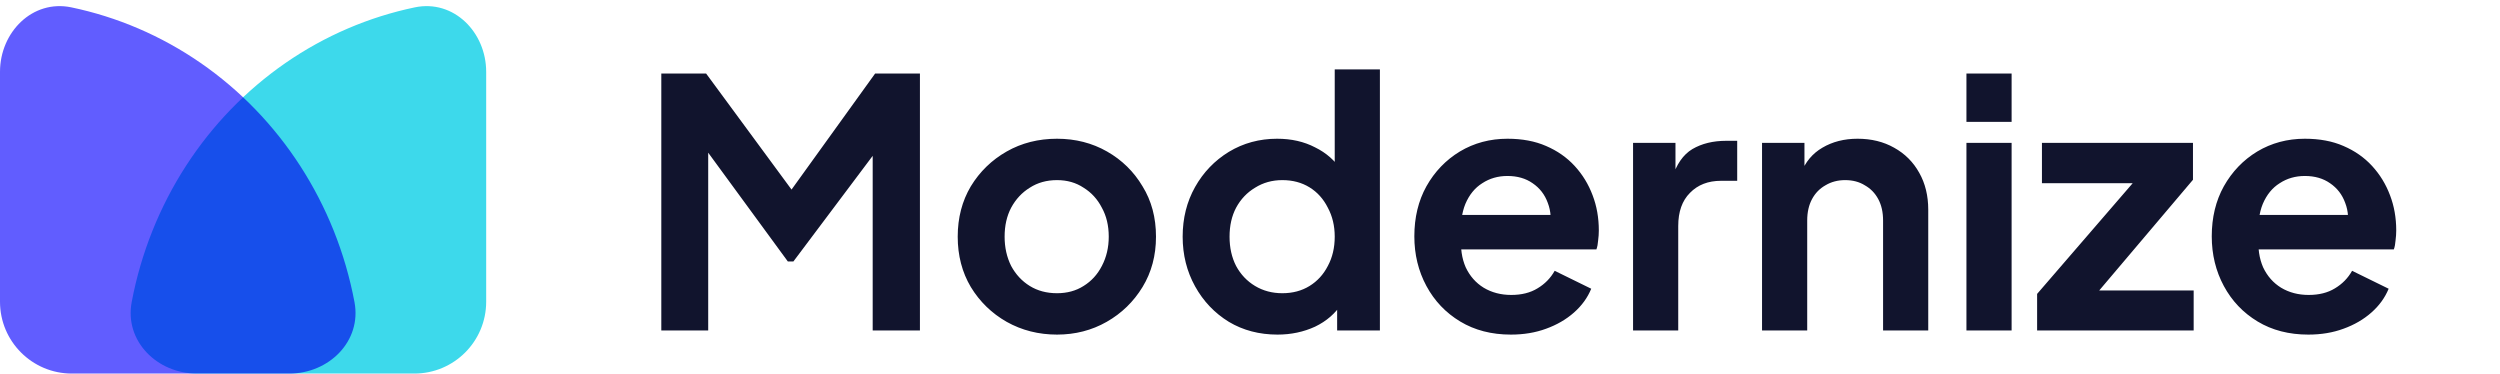
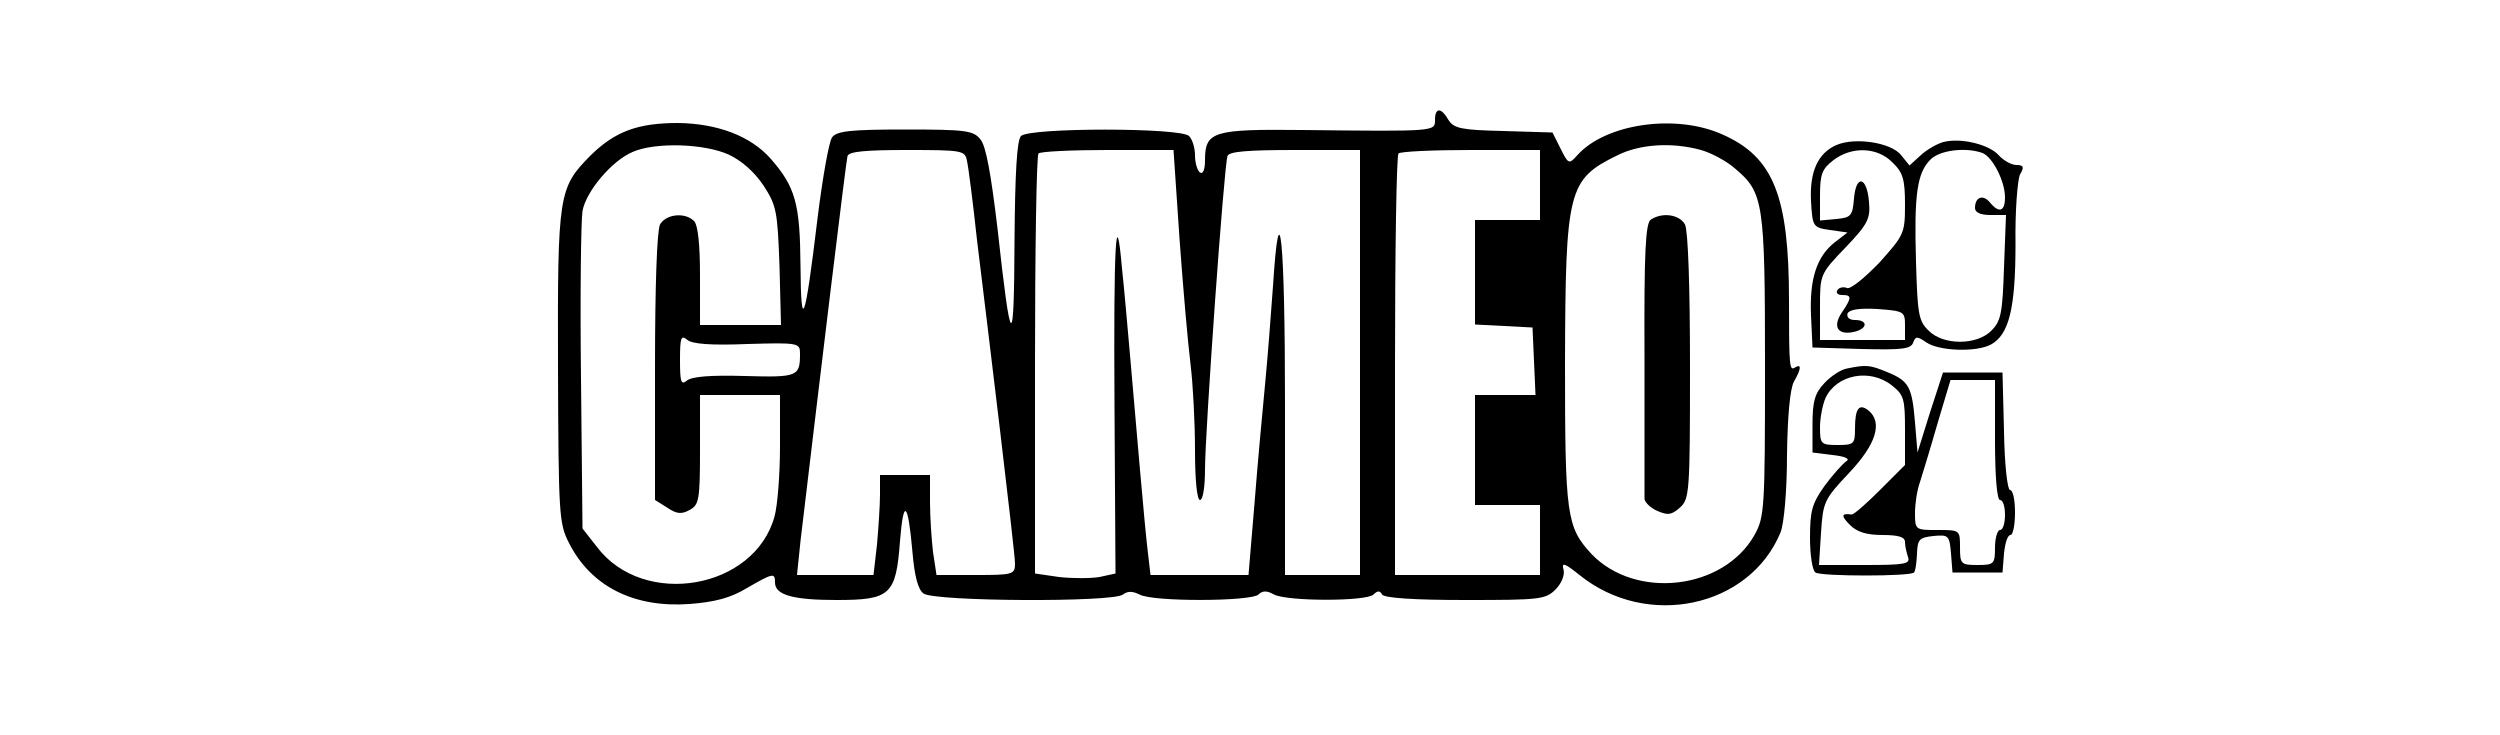
- <svg xmlns="http://www.w3.org/2000/svg" width="174" height="26" viewBox="0 0 174 26" fill="none">
-   <path d="M46.027 23V5.12H49.147L55.843 14.216H54.355L60.907 5.12H64.027V23H60.739V8.84L62.011 9.152L55.219 18.2H54.835L48.211 9.152L49.291 8.84V23H46.027ZM73.569 23.288C72.289 23.288 71.121 22.992 70.065 22.4C69.025 21.808 68.193 21 67.569 19.976C66.961 18.952 66.657 17.784 66.657 16.472C66.657 15.16 66.961 13.992 67.569 12.968C68.193 11.944 69.025 11.136 70.065 10.544C71.105 9.952 72.273 9.656 73.569 9.656C74.849 9.656 76.009 9.952 77.049 10.544C78.089 11.136 78.913 11.944 79.521 12.968C80.145 13.976 80.457 15.144 80.457 16.472C80.457 17.784 80.145 18.952 79.521 19.976C78.897 21 78.065 21.808 77.025 22.4C75.985 22.992 74.833 23.288 73.569 23.288ZM73.569 20.408C74.273 20.408 74.889 20.24 75.417 19.904C75.961 19.568 76.385 19.104 76.689 18.512C77.009 17.904 77.169 17.224 77.169 16.472C77.169 15.704 77.009 15.032 76.689 14.456C76.385 13.864 75.961 13.4 75.417 13.064C74.889 12.712 74.273 12.536 73.569 12.536C72.849 12.536 72.217 12.712 71.673 13.064C71.129 13.4 70.697 13.864 70.377 14.456C70.073 15.032 69.921 15.704 69.921 16.472C69.921 17.224 70.073 17.904 70.377 18.512C70.697 19.104 71.129 19.568 71.673 19.904C72.217 20.24 72.849 20.408 73.569 20.408ZM88.913 23.288C87.649 23.288 86.521 22.992 85.529 22.4C84.537 21.792 83.753 20.968 83.177 19.928C82.601 18.888 82.313 17.736 82.313 16.472C82.313 15.192 82.601 14.04 83.177 13.016C83.753 11.992 84.537 11.176 85.529 10.568C86.537 9.96 87.657 9.656 88.889 9.656C89.881 9.656 90.761 9.856 91.529 10.256C92.313 10.64 92.929 11.184 93.377 11.888L92.897 12.536V4.832H96.041V23H93.065V20.48L93.401 21.104C92.953 21.808 92.329 22.352 91.529 22.736C90.729 23.104 89.857 23.288 88.913 23.288ZM89.249 20.408C89.969 20.408 90.601 20.24 91.145 19.904C91.689 19.568 92.113 19.104 92.417 18.512C92.737 17.92 92.897 17.24 92.897 16.472C92.897 15.72 92.737 15.048 92.417 14.456C92.113 13.848 91.689 13.376 91.145 13.04C90.601 12.704 89.969 12.536 89.249 12.536C88.545 12.536 87.913 12.712 87.353 13.064C86.793 13.4 86.353 13.864 86.033 14.456C85.729 15.032 85.577 15.704 85.577 16.472C85.577 17.24 85.729 17.92 86.033 18.512C86.353 19.104 86.793 19.568 87.353 19.904C87.913 20.24 88.545 20.408 89.249 20.408ZM105.158 23.288C103.814 23.288 102.638 22.984 101.63 22.376C100.622 21.768 99.838 20.944 99.278 19.904C98.718 18.864 98.438 17.712 98.438 16.448C98.438 15.136 98.718 13.976 99.278 12.968C99.854 11.944 100.63 11.136 101.606 10.544C102.598 9.952 103.702 9.656 104.918 9.656C105.942 9.656 106.838 9.824 107.606 10.16C108.39 10.496 109.054 10.96 109.598 11.552C110.142 12.144 110.558 12.824 110.846 13.592C111.134 14.344 111.278 15.16 111.278 16.04C111.278 16.264 111.262 16.496 111.23 16.736C111.214 16.976 111.174 17.184 111.11 17.36H101.03V14.96H109.334L107.846 16.088C107.99 15.352 107.95 14.696 107.726 14.12C107.518 13.544 107.166 13.088 106.67 12.752C106.19 12.416 105.606 12.248 104.918 12.248C104.262 12.248 103.678 12.416 103.166 12.752C102.654 13.072 102.262 13.552 101.99 14.192C101.734 14.816 101.638 15.576 101.702 16.472C101.638 17.272 101.742 17.984 102.014 18.608C102.302 19.216 102.718 19.688 103.262 20.024C103.822 20.36 104.462 20.528 105.182 20.528C105.902 20.528 106.51 20.376 107.006 20.072C107.518 19.768 107.918 19.36 108.206 18.848L110.75 20.096C110.494 20.72 110.094 21.272 109.55 21.752C109.006 22.232 108.358 22.608 107.606 22.88C106.87 23.152 106.054 23.288 105.158 23.288ZM113.661 23V9.944H116.613V12.848L116.373 12.416C116.677 11.44 117.149 10.76 117.789 10.376C118.445 9.992 119.229 9.8 120.141 9.8H120.909V12.584H119.781C118.885 12.584 118.165 12.864 117.621 13.424C117.077 13.968 116.805 14.736 116.805 15.728V23H113.661ZM122.638 23V9.944H125.59V12.512L125.35 12.056C125.654 11.272 126.15 10.68 126.838 10.28C127.542 9.864 128.358 9.656 129.286 9.656C130.246 9.656 131.094 9.864 131.83 10.28C132.582 10.696 133.166 11.28 133.582 12.032C133.998 12.768 134.206 13.624 134.206 14.6V23H131.062V15.344C131.062 14.768 130.95 14.272 130.726 13.856C130.502 13.44 130.19 13.12 129.79 12.896C129.406 12.656 128.95 12.536 128.422 12.536C127.91 12.536 127.454 12.656 127.054 12.896C126.654 13.12 126.342 13.44 126.118 13.856C125.894 14.272 125.782 14.768 125.782 15.344V23H122.638ZM136.864 23V9.944H140.008V23H136.864ZM136.864 8.48V5.12H140.008V8.48H136.864ZM141.783 23V20.456L149.367 11.672L149.847 12.752H142.119V9.944H152.631V12.512L145.191 21.296L144.711 20.216H152.679V23H141.783ZM160.658 23.288C159.314 23.288 158.138 22.984 157.13 22.376C156.122 21.768 155.338 20.944 154.778 19.904C154.218 18.864 153.938 17.712 153.938 16.448C153.938 15.136 154.218 13.976 154.778 12.968C155.354 11.944 156.13 11.136 157.106 10.544C158.098 9.952 159.202 9.656 160.418 9.656C161.442 9.656 162.338 9.824 163.106 10.16C163.89 10.496 164.554 10.96 165.098 11.552C165.642 12.144 166.058 12.824 166.346 13.592C166.634 14.344 166.778 15.16 166.778 16.04C166.778 16.264 166.762 16.496 166.73 16.736C166.714 16.976 166.674 17.184 166.61 17.36H156.53V14.96H164.834L163.346 16.088C163.49 15.352 163.45 14.696 163.226 14.12C163.018 13.544 162.666 13.088 162.17 12.752C161.69 12.416 161.106 12.248 160.418 12.248C159.762 12.248 159.178 12.416 158.666 12.752C158.154 13.072 157.762 13.552 157.49 14.192C157.234 14.816 157.138 15.576 157.202 16.472C157.138 17.272 157.242 17.984 157.514 18.608C157.802 19.216 158.218 19.688 158.762 20.024C159.322 20.36 159.962 20.528 160.682 20.528C161.402 20.528 162.01 20.376 162.506 20.072C163.018 19.768 163.418 19.36 163.706 18.848L166.25 20.096C165.994 20.72 165.594 21.272 165.05 21.752C164.506 22.232 163.858 22.608 163.106 22.88C162.37 23.152 161.554 23.288 160.658 23.288Z" fill="#11142D" />
-   <path d="M20.137 26C22.898 26 25.184 23.742 24.673 21.029C24.353 19.327 23.868 17.659 23.224 16.05C21.96 12.896 20.109 10.03 17.774 7.615C15.44 5.201 12.669 3.286 9.619 1.979C8.114 1.334 6.555 0.844 4.965 0.512C2.262 -0.051 0 2.239 0 5V21C0 23.761 2.239 26 5 26H20.137Z" fill="#615DFF" />
-   <g style="mix-blend-mode:multiply">
-     <path d="M13.701 26C10.94 26 8.654 23.742 9.165 21.029C9.485 19.327 9.97 17.659 10.615 16.05C11.878 12.896 13.729 10.03 16.064 7.615C18.398 5.201 21.169 3.286 24.219 1.979C25.724 1.334 27.283 0.844 28.873 0.512C31.577 -0.051 33.838 2.239 33.838 5V21C33.838 23.761 31.6 26 28.838 26H13.701Z" fill="#3DD9EB" />
+ <svg xmlns="http://www.w3.org/2000/svg" version="1.0" width="500pt" height="147pt" viewBox="0 0 500 147" preserveAspectRatio="xMidYMid meet">
+   <g transform="translate(0,147) scale(0.1,-0.1)" fill="#000000" stroke="none">
+     <path d="M2870 1230 c0 -23 2 -23 -266 -20 -179 2 -194 -3 -194 -61 0 -18 -4 -28 -10 -24 -5 3 -10 19 -10 34 0 15 -5 32 -12 39 -17 17 -319 17 -336 0 -8 -8 -12 -71 -13 -212 -1 -223 -7 -218 -34 27 -13 109 -23 165 -34 178 -14 18 -29 20 -151 20 -109 0 -137 -3 -146 -16 -6 -8 -19 -81 -29 -162 -25 -208 -33 -231 -34 -95 -1 125 -10 158 -60 215 -40 45 -106 70 -185 71 -81 0 -126 -17 -175 -65 -64 -65 -66 -76 -65 -424 1 -295 2 -312 22 -351 44 -87 130 -130 241 -122 51 4 82 12 115 32 52 30 56 31 56 11 0 -25 36 -35 123 -35 108 0 119 10 127 118 7 87 16 79 25 -23 4 -47 11 -74 22 -82 21 -16 380 -18 399 -2 9 7 19 7 33 0 26 -15 224 -14 238 0 8 8 17 8 31 0 27 -14 185 -14 199 0 8 8 13 8 17 0 5 -7 63 -11 167 -11 148 0 160 1 180 21 12 12 19 29 16 40 -4 15 2 13 32 -11 135 -109 340 -65 402 85 7 17 13 83 13 155 1 77 6 133 14 147 15 26 15 36 2 28 -11 -7 -12 0 -12 134 0 209 -31 287 -133 332 -93 42 -233 22 -290 -41 -17 -19 -18 -19 -34 13 l-16 32 -98 3 c-84 2 -99 5 -110 22 -15 26 -27 25 -27 0z m-1413 -69 c26 -12 52 -35 70 -62 26 -40 28 -51 32 -161 l3 -118 -81 0 -81 0 0 98 c0 63 -4 102 -12 110 -18 18 -56 14 -68 -7 -6 -12 -10 -121 -10 -285 l0 -266 24 -15 c19 -13 29 -14 45 -5 19 10 21 20 21 120 l0 110 80 0 80 0 0 -102 c0 -57 -5 -120 -11 -141 -40 -146 -262 -184 -355 -61 l-29 37 -3 301 c-2 166 0 316 3 334 7 39 58 100 100 118 45 20 143 17 192 -5z m1945 9 c21 -6 51 -22 68 -37 57 -48 60 -66 60 -395 0 -286 -1 -302 -21 -338 -62 -110 -238 -130 -326 -38 -50 54 -53 77 -53 382 1 346 6 367 104 415 45 23 110 27 168 11z m-1468 -22 c3 -13 12 -84 20 -158 9 -74 30 -245 46 -380 16 -135 30 -255 30 -267 0 -22 -4 -23 -79 -23 l-78 0 -7 46 c-3 26 -6 71 -6 100 l0 54 -50 0 -50 0 0 -39 c0 -21 -3 -66 -6 -100 l-7 -61 -77 0 -76 0 7 68 c42 353 91 759 94 770 3 9 36 12 119 12 112 0 116 -1 120 -22z m425 -155 c7 -98 17 -211 22 -251 5 -40 9 -118 9 -173 0 -59 4 -99 10 -99 6 0 10 27 10 61 0 73 38 608 45 627 3 9 40 12 135 12 l130 0 0 -425 0 -425 -75 0 -75 0 0 340 c0 333 -11 441 -24 238 -4 -57 -11 -146 -16 -198 -5 -52 -15 -159 -21 -237 l-12 -143 -98 0 -98 0 -5 43 c-3 23 -10 98 -16 167 -6 69 -15 172 -20 230 -5 58 -12 136 -16 173 -12 137 -17 50 -15 -276 l2 -334 -32 -7 c-18 -3 -54 -3 -81 0 l-48 7 0 417 c0 229 3 420 7 423 3 4 66 7 138 7 l132 0 12 -177z m721 107 l0 -70 -65 0 -65 0 0 -105 0 -104 58 -3 57 -3 3 -67 3 -68 -61 0 -60 0 0 -110 0 -110 65 0 65 0 0 -70 0 -70 -145 0 -145 0 0 418 c0 230 3 422 7 425 3 4 69 7 145 7 l138 0 0 -70z m-1585 -318 c102 3 105 2 105 -19 0 -46 -4 -48 -111 -45 -67 2 -105 -1 -115 -9 -12 -10 -14 -3 -14 41 0 45 2 51 15 40 10 -8 47 -11 120 -8z" />
+     <path d="M3302 1031 c-11 -6 -14 -64 -13 -277 0 -148 0 -275 0 -282 1 -7 12 -18 26 -24 21 -9 28 -8 45 7 19 17 20 31 20 282 0 163 -4 272 -10 284 -11 20 -45 25 -68 10z" />
+     <path d="M3673 1180 c-37 -16 -54 -53 -51 -112 3 -52 4 -53 38 -58 l35 -5 -26 -20 c-36 -29 -50 -73 -47 -146 l3 -64 98 -3 c80 -2 98 0 103 12 5 14 8 14 27 1 25 -17 99 -20 129 -4 36 20 49 72 49 201 -1 66 4 128 9 139 9 15 7 19 -7 19 -10 0 -26 9 -35 19 -19 22 -76 36 -111 27 -12 -3 -33 -15 -45 -26 l-23 -21 -17 21 c-20 25 -92 36 -129 20z m112 -35 c21 -20 25 -34 25 -84 0 -58 -2 -61 -51 -116 -30 -31 -58 -54 -65 -51 -7 3 -16 1 -19 -4 -4 -6 1 -10 9 -10 20 0 20 -5 -1 -36 -19 -29 -6 -46 28 -37 25 7 24 23 -1 23 -11 0 -17 5 -15 13 4 8 23 11 60 9 53 -4 55 -5 55 -33 l0 -29 -85 0 -85 0 0 66 c0 65 0 66 51 119 45 47 50 58 47 91 -4 51 -26 56 -30 7 -3 -35 -6 -38 -35 -41 l-33 -3 0 50 c0 42 4 53 26 70 37 29 89 27 119 -4z m180 19 c20 -8 45 -56 45 -89 0 -28 -12 -32 -30 -10 -14 17 -30 11 -30 -11 0 -9 11 -14 31 -14 l31 0 -4 -105 c-3 -91 -6 -107 -25 -126 -29 -30 -97 -30 -126 0 -20 19 -22 34 -25 137 -4 135 2 178 29 205 19 19 71 25 104 13z" />
+     <path d="M3694 733 c-12 -2 -32 -15 -45 -29 -19 -20 -24 -36 -24 -82 l0 -57 40 -5 c27 -3 36 -8 27 -13 -7 -5 -27 -27 -43 -49 -25 -35 -29 -50 -29 -104 0 -35 5 -66 11 -69 11 -8 190 -8 197 0 3 3 5 19 6 37 1 29 4 33 33 36 30 3 32 1 35 -35 l3 -38 50 0 50 0 3 38 c2 20 7 37 13 37 5 0 9 20 9 45 0 25 -4 45 -10 45 -5 0 -11 50 -12 118 l-3 117 -60 0 -59 0 -26 -80 -25 -80 -5 60 c-6 72 -12 83 -56 101 -34 14 -41 15 -80 7z m90 -34 c24 -19 26 -27 26 -90 l0 -69 -50 -50 c-27 -27 -53 -50 -57 -49 -21 3 -21 -3 -3 -21 14 -14 33 -20 65 -20 32 0 45 -4 45 -14 0 -8 3 -21 6 -30 5 -14 -6 -16 -86 -16 l-92 0 4 64 c4 62 6 67 56 120 54 57 68 101 39 125 -19 15 -27 4 -27 -36 0 -31 -2 -33 -35 -33 -33 0 -35 2 -35 35 0 19 5 45 11 59 22 47 89 60 133 25z m206 -109 c0 -73 4 -120 10 -120 6 0 10 -13 10 -30 0 -16 -4 -30 -10 -30 -5 0 -10 -16 -10 -35 0 -33 -2 -35 -35 -35 -33 0 -35 2 -35 35 0 35 0 35 -45 35 -44 0 -45 0 -45 34 0 18 4 46 10 62 5 16 21 68 35 117 l26 87 45 0 44 0 0 -120z" />
  </g>
</svg>
